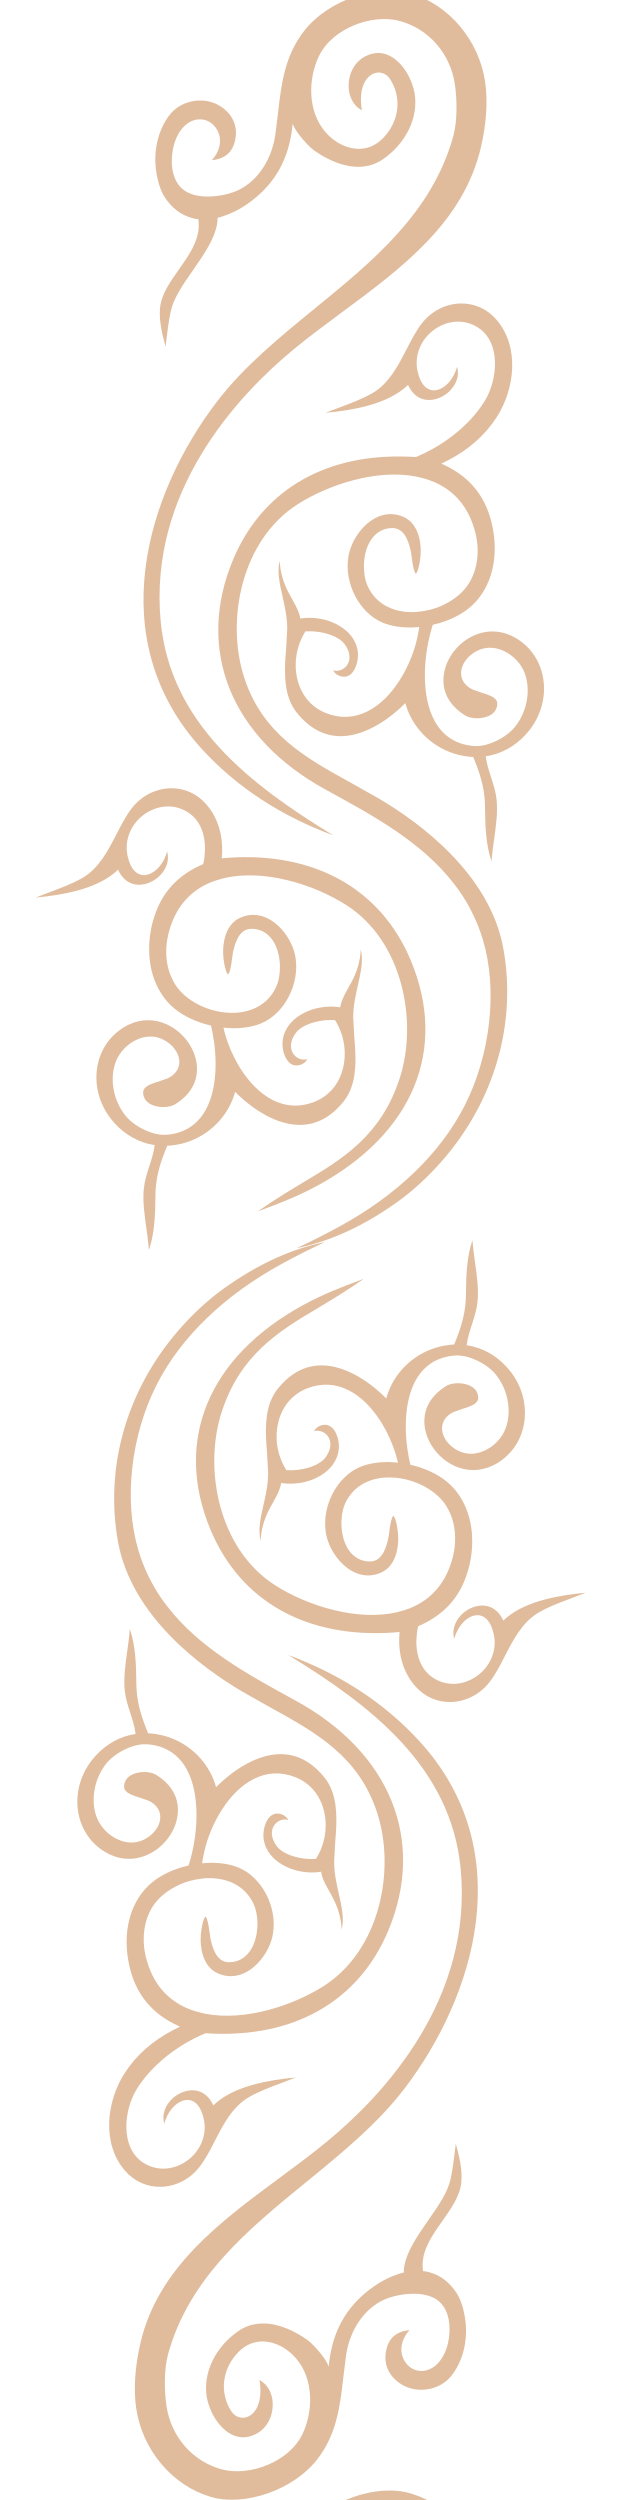
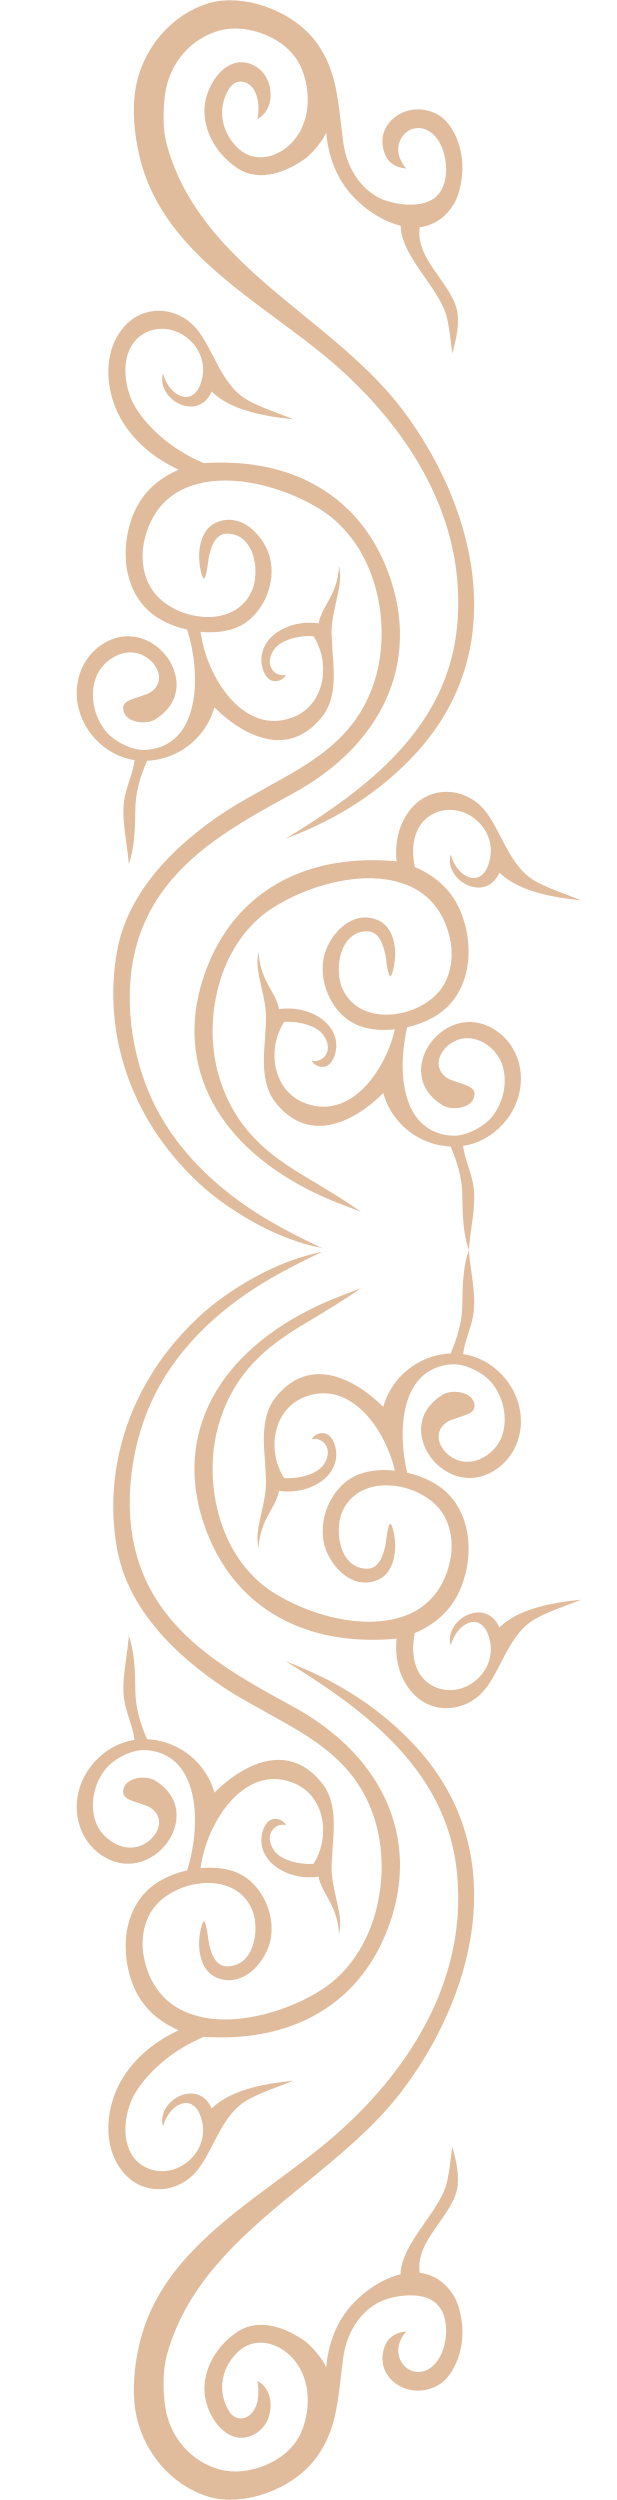
- <svg xmlns="http://www.w3.org/2000/svg" viewBox="0 0 1024 4120">
-   <g transform="translate(0,4120) rotate(-90)">
-     <g transform="translate(16,1024) scale(-1,-1)">
-       <g transform="translate(-58,0)">
-         <path d="M1972.231 752.471a391.86 391.86 0 0 1-9.965-4.04c-0.212-3.743-0.586-7.535-1.165-11.299a120.733 120.733 0 0 0-2.472-13.227c-10.099-39.173-38.305-70.183-74.66-83.947a114.278 114.278 0 0 0-10.551-3.425c2.719-2.719 5.304-5.445 7.818-8.157 30.021-32.775 47.055-68.439 46.596-99.568-0.367-27.132-13.474-51.129-38.99-71.376-25.077-19.901-59.823-20.487-90.585-18.474l-14.562 1.109-32.81 1.822c-19.004 0.085-36.497-3.919-53.432-7.761-21.723-4.908-40.826-9.145-58.876-4.604 18.1 0.614 35.748 5.565 53.714 15.085l8.573 4.739c7.797 4.414 15.431 8.658 23.46 11.497 3.136 1.109 6.448 2.027 9.732 2.606-0.523 3.22-0.946 6.504-1.059 9.852-1.031 19.216 3.701 39.752 13.722 55.868 7.387 11.794 20.699 26.384 42.259 29.06 10.176 1.292 25.762-1.561 34.548-9.357 4.216-3.701 6.384-8.157 6.434-13.143 0-7.429-4.16-14.972-9.887-17.768-0.297-0.169-0.494-0.254-0.734-0.374 2.585 7.74-0.756 17.231-8.065 22.599-9.463 6.956-22.62 5.523-35.162-3.792-12.606-9.449-19.95-31.921-20.988-52.443a100.437 100.437 0 0 1 0.042-10.925c0.085-0.417 0.085-0.826 0.085-1.201 3.552-2.182 7.133-4.209 10.89-5.967a109.158 109.158 0 0 1 13.439-5.318c18.644-5.734 38.884-6.363 57.591-1.109 25.226 7.048 43.99 23.827 52.98 47.203 8.905 23.206 7.754 46.094-3.34 67.987-20.953 41.193-71.2 67.824-108.798 78.495-0.784 0.254-1.476 0.494-2.225 0.671-2.768 0.777-5.523 1.321-8.248 1.977 0.41-3.51 0.664-6.963 0.826-10.445 0.784-18.623-1.61-36.645-7.797-51.617-16.003-38.502-64.816-63.905-108.883-56.652-25.685 4.251-51.701 22.351-63.29 44.004-8.256 15.409-8.948 31.695-1.977 47.118 12.041 26.716 46.716 28.291 57.062 28.107 14.35-0.233 34.682-4.28 36.2-8.15-1.645-2.479-10.974-4.788-27.867-6.857l-7.38-1.066c-12.86-2.797-39.745-8.736-39.781-30.543 0-14.717 6.751-26.97 19.534-35.423 21.518-14.188 55.374-14.188 74.462-6.109 25.854 11.024 41.61 34.103 44.244 64.95 0.452 5.699 0.332 11.455-0.085 17.224-0.205 3.418-0.664 6.843-1.201 10.233a123.162 123.162 0 0 1-6.674 24.477 112.061 112.061 0 0 1-5.982 13.206c-7.952 15.205-18.877 28.319-31.949 36.73-17.316 11.13-38.884 16.236-61.391 14.922-4.167-0.254-8.361-0.706-12.57-1.363a144.659 144.659 0 0 1-10.678-2.182c-41.723-10.551-70.296-34.555-84.978-71.334-1.144-2.881-2.062-5.897-3.001-8.821a150.888 150.888 0 0 1-3.185-11.377c-15.529-65.769 10.275-147.929 44.039-201.029 59.357-93.389 191.262-118.537 284.524-88.855 96.178 30.642 134.935 95.726 172.427 158.741l19.781 32.57a1146.315 1146.315 0 0 0 28.538 43.298c-0.664-1.737-1.328-3.475-1.935-5.198-11.095-29.647-22.521-60.324-41.398-94.829-85.719-156.792-224.334-213.734-370.695-152.343-118.05 49.526-178.684 158.614-168.875 301.353 0.254 3.291 0.621 6.624 0.911 9.972-3.383-0.282-6.716-0.537-10.063-0.621-28.404-0.819-56.645 6.765-78.919 26.144-17.726 15.424-27.118 36.525-26.462 59.498 0.742 24.654 12.818 47.817 33.107 63.481 11.984 9.272 26.631 16.779 42.055 24.738 28.156 14.52 57.231 29.477 72.852 56.899 9.562 16.787 16.356 35.254 23.036 53.114 2.853 7.797 5.946 15.664 9.075 23.496-4.209-45.268-13.764-96.058-39.166-127.972a77.33 77.33 0 0 0-6.808-7.797 50.374 50.374 0 0 0 8.99-5.078c9.852-7.048 15.296-16.497 15.826-27.909 0.862-19.83-13.609-40.656-32.853-47.252a36.574 36.574 0 0 0-22.062-0.657c5.198 1.363 10.099 3.312 14.47 5.657 16.412 8.729 26.186 23.008 24.371 35.452-0.911 6.278-4.993 14.145-17.69 19.795-3.538 1.532-7.952 2.924-13.079 4.082-0.523 0.127-0.989 0.282-1.61 0.417-26.13 5.268-53.177-6.342-68.813-29.64-15.085-22.479-15.741-49.604-1.638-70.748 15.791-23.834 45.346-29.936 73.347-26.518 3.842 0.487 7.719 1.151 11.511 2.02 1.723 3.997 3.496 7.917 5.473 11.659 18.637 36.214 47.083 59.413 86.171 70.423 2.677 0.784 5.191 1.695 7.994 2.302 2.217 0.537 4.456 0.953 6.638 1.412 11.716 2.267 23.171 3.383 34.35 3.34a218.204 218.204 0 0 0 10.621-0.367c33.079-2.316 62.302-14.894 82.803-36.702 13.107-13.976 23.001-33.227 29.272-54.088 0.989-3.552 1.97-7.175 2.797-10.805a233.903 233.903 0 0 1 10.883-2.345c43.057-8.376 93.558-7.874 128.064 11.038 18.46 10.148 30.932 24.993 36.906 43.418 1.243 3.715 2.196 7.535 2.924 11.539 0.664 4.011 1.158 8.121 1.271 12.415 0.177 5.402-0.607 11.13-1.999 16.829a87.711 87.711 0 0 1-1.907 6.095c-5.445 16.412-15.904 32.125-26.186 40.734-24.569 20.706-60.282 27.832-88.89 17.733-16.829-5.89-31.666-20.12-38.707-37.097-5.77-14.018-5.692-28.164 0.417-40.868 7.747-16.25 22.683-27.238 37.062-27.288 11.335-0.085 20.946 6.596 26.928 18.707l5.176 14.527c3.093 10.176 6.645 21.815 13.616 25.31 3.093 1.617 7.055 1.518 11.991-0.162 8.086-2.804 12.168-10.261 14.195-15.953 4.16-11.843 3.206-27.302-2.217-35.953-27.916-44.696-69.971-40.734-97.598-23.834-33.474 20.452-55.162 65.395-29.392 108.233 14.054 23.368 36.822 39.032 64.032 44.067 30.289 5.565 62.167-2.507 87.4-22.351 21.229-16.652 35.247-38.298 41.101-62.132 0.791-3.256 1.398-6.554 1.907-9.816 3.333 0.417 6.631 0.96 9.845 1.645 8.7 1.893 16.942 4.583 25.07 7.217 11.504 3.701 23.383 7.549 36.08 8.948 20.777 2.26 43.333-0.953 65.176-3.997 12.21-1.688 24.569-3.418 36.857-4.28-25.36-8.983-56.355-10.558-89.907-10.805-25.953-0.085-48.636-6.236-71.977-15.353z" fill="#e0bc9c" />
-         <path d="M607.303 329.092c11.998 9.272 26.596 16.815 42.012 24.731 28.156 14.513 57.266 29.527 72.845 56.899 9.569 16.822 16.412 35.254 23.065 53.114a1099.705 1099.705 0 0 0 9.103 23.496c-4.195-45.275-13.771-96.023-39.166-127.979a96.835 96.835 0 0 0-6.843-7.797 57.175 57.175 0 0 0 9.018-5.064c9.823-6.97 15.304-16.532 15.805-27.874 0.855-19.873-13.573-40.649-32.824-47.245a35.734 35.734 0 0 0-22.062-0.657c5.148 1.314 10.099 3.291 14.435 5.6 16.405 8.785 26.214 23.051 24.399 35.416-0.946 6.349-5.028 14.272-17.683 19.795-3.538 1.603-7.959 2.966-13.037 4.124-0.586 0.127-1.066 0.325-1.645 0.452-26.137 5.24-53.184-6.384-68.848-29.689-15.092-22.464-15.755-49.555-1.695-70.79 25.6-38.425 87.111-30.875 119.85-10.932 33.863 20.572 64.406 55.543 84.815 95.783a274.714 274.714 0 0 1 8.333 18.1 428.696 428.696 0 0 0-0.876 24.032c-1.688 130.818 58.502 230.478 169.786 277.186 148.424 62.252 293.662 3.884 379.141-152.336l1.9-3.46c42.217-77.231 85.628-156.269 154.024-208.67 3.467-2.634 6.942-5.318 10.565-7.874a283.556 283.556 0 0 1 81.433-39.42c81.878-24.442 189.158-12.535 273.337 30.43 78.551 40.12 147.407 111.68 199.27 207.017a1177 1177 0 0 1 35.197 69.71c-10.876-54.675-36.278-110.281-76.313-166.241-18.46-25.812-42.337-51.659-69.053-74.787-98.671-85.592-225.739-121.877-348.527-99.653-122.689 22.14-207.406 137.915-246.953 204.955l-25.607 45.43c-41.723 75.656-81.058 147.11-175.182 177.081-93.177 29.738-225.146 4.583-284.531-88.848-32.606-51.369-57.923-129.992-45.515-194.595 0.579-3.016 1.363-5.946 2.147-8.905 1.476-6.024 3.256-11.963 5.523-17.698 14.682-36.808 43.255-60.762 84.978-71.327 30.635-7.662 61.475-3.538 84.639 11.384 13.446 8.651 24.498 22.14 32.577 37.803 1.349 2.691 2.669 5.282 3.87 7.994a122.244 122.244 0 0 1 8.573 31.843c0.459 3.369 0.904 6.758 1.109 10.148 0.169 4.689 0.127 9.428-0.24 14.096-2.599 30.875-18.354 53.877-44.244 64.929-19.039 8.079-52.93 8.079-74.385-6.102-12.811-8.453-19.576-20.699-19.576-35.416 0.042-21.808 26.878-27.782 39.781-30.6l7.422-1.031c16.864-2.104 26.158-4.414 27.832-6.843-1.568-3.87-21.885-7.917-36.193-8.171-10.36-0.155-45.077 1.412-57.111 28.128-6.921 15.416-6.257 31.702 1.984 47.083 11.624 21.681 37.641 39.788 63.326 43.99 44.039 7.302 92.902-18.1 108.89-56.652 6.024-14.513 8.404-31.913 7.832-49.964a175.634 175.634 0 0 0-0.671-10.233c3.475 0.544 6.893 1.165 10.318 1.822 5.812 1.151 11.624 2.387 17.436 3.997 37.888 10.268 89.724 37.182 111.037 79.152 11.13 21.892 12.246 44.774 3.34 68.036-8.905 23.333-27.704 40.07-52.937 47.16-18.757 5.24-39.004 4.576-57.598-1.193a103.883 103.883 0 0 1-13.439-5.24 110.084 110.084 0 0 1-10.89-5.982c0-0.41-0.028-0.777-0.028-1.193a85.013 85.013 0 0 1-0.127-10.925c1.066-20.536 8.361-43.05 20.981-52.45 12.535-9.35 25.734-10.756 35.211-3.792 7.253 5.367 10.635 14.795 8.001 22.556 0.282-0.092 0.537-0.169 0.734-0.332 5.777-2.839 9.936-10.353 9.887-17.811 0-4.951-2.14-9.4-6.391-13.143-8.813-7.712-24.35-10.6-34.541-9.322-21.617 2.634-34.88 17.224-42.224 29.067-10.085 16.116-14.88 36.638-13.813 55.854 0.219 3.298 0.537 6.596 1.08 9.852a60.833 60.833 0 0 0-9.689 2.564c-8.093 2.846-15.664 7.126-23.46 11.539l-8.623 4.696c-17.931 9.562-35.614 14.484-53.714 15.092 18.065 4.576 37.146 0.332 58.862-4.576 16.984-3.821 34.477-7.789 53.481-7.74l32.86 1.808 14.47 1.102c30.755 2.02 65.515 1.448 90.585-18.46 25.522-20.289 38.63-44.286 39.039-71.412 0.452-31.08-16.61-66.751-46.631-99.526a299.658 299.658 0 0 0-7.797-8.171 121.75 121.75 0 0 0 10.558-3.376c36.32-13.813 64.561-44.851 74.618-84.024 1.116-4.414 1.928-8.828 2.556-13.241a102.471 102.471 0 0 0 1.059-11.257 375.914 375.914 0 0 1 10.021-4.032c23.383-9.11 46.016-15.254 71.948-15.381 33.531-0.24 64.54-1.808 89.921-10.798-12.323-0.826-24.654-2.556-36.942-4.28-21.765-3.065-44.314-6.236-65.141-3.969-12.698 1.363-24.576 5.24-36.031 8.955-8.121 2.641-16.419 5.318-25.07 7.182-3.263 0.699-6.518 1.271-9.859 1.681a100.387 100.387 0 0 0-1.9-9.802c-5.904-23.834-19.915-45.48-41.108-62.139-25.268-19.83-57.097-27.945-87.4-22.38-27.253 5.064-50.021 20.699-64.074 44.117-25.727 42.796-4.04 87.732 29.435 108.226 27.584 16.9 69.724 20.812 97.591-23.834 5.41-8.658 6.349-24.124 2.196-35.946-2.027-5.734-6.109-13.114-14.188-15.918-4.951-1.766-8.877-1.808-12.006-0.24-6.914 3.538-10.466 15.127-13.602 25.353l-5.155 14.513c-5.975 12.126-15.544 18.806-26.949 18.722-14.4-0.035-29.279-11.052-37.118-27.295-6.059-12.74-6.179-26.836-0.332-40.861 7.062-17.027 21.857-31.2 38.679-37.146 28.665-10.063 64.399-2.924 88.933 17.719 10.226 8.665 20.699 24.329 26.186 40.748 0.664 2.062 1.314 4.11 1.85 6.13 1.448 5.699 2.232 11.384 2.069 16.794-0.134 4.322-0.621 8.404-1.328 12.443-0.699 3.997-1.695 7.839-2.846 11.546-6.102 18.425-18.46 33.269-36.928 43.368-39.915 21.935-101.136 19.096-147.569 6.476a194.136 194.136 0 0 1-11.13-3.256 180.012 180.012 0 0 0-2.966-11.412c-6.229-20.614-16.123-39.745-29.195-53.643-30.543-32.613-80.804-44.696-134.328-32.33-42.987 9.95-73.672 33.651-93.629 71.751-1.935 3.672-3.785 7.458-5.473 11.412-1.864-3.955-3.799-7.662-5.734-11.412-17.811-34.018-41.532-60.91-71.122-79.914-45.649-29.301-115.486-38.46-160.669 0.826-17.74 15.381-27.09 36.532-26.433 59.54 0.734 24.661 12.811 47.789 33.142 63.46z" fill="#e0bc9c" />
-         <path d="M1099.253 759.066c-215.958 21.109-374.035-127.732-448.999-218.352-21.109-25.48-41.716-53.396-61.715-80.395-72.683-98.262-147.851-199.835-271.325-228.747-39.576-9.272-77.181-11.709-108.593-7.048-68.283 10.219-126.743 59.413-145.429 122.534-16.652 56.158 11.511 136.517 61.433 175.471 41.68 32.528 87.993 37.853 136.997 43.453l35.098 4.414c44.971 6.561 81.991 33.976 94.293 69.886 7.083 20.812 11.292 53.064-0.332 75.359-13.905 26.56-51.461 29.527-80.395 20.988-20.748-6.059-40.988-22.097-39.541-44.194 0.523-8.538 4.654-16.49 11.582-22.302a36.892 36.892 0 0 1 27.535-8.538c10.395 1.073 20.254 6.017 28.051 13.319-1.208-15.007-7.507-30.134-26.229-36.525-25.113-8.531-48.601 0-62.916 22.916-16.292 26.052-10.261 62.909 13.446 82.21 22.387 18.227 56.327 27.394 88.643 23.757 18.799-2.062 36.32-7.302 46.843-13.941 18.792-11.914 30.671-27.238 35.529-45.6 0.41-1.483 0.876-2.931 1.158-4.414 0.417-1.97 0.572-4.04 0.784-6.137a64.689 64.689 0 0 1 10.141-0.742c26.631 0.127 50.014 16.624 72.69 32.697 20.409 14.421 41.476 29.315 64.109 31.165 21.349 1.78 42.591-3.623 63.163-9.145-2.677-0.304-5.402-0.664-8.121-0.996-16.32-1.942-33.234-3.919-49.816-7.472-22.083-4.696-44.569-20.318-68.311-36.892-25.021-17.401-50.635-35.169-75.614-39.498a70.444 70.444 0 0 0-10.515-0.918 98.629 98.629 0 0 0-2.924-10.014c-4.294-13.037-10.89-26.236-19.83-39.046-28.446-40.649-65.684-64.194-115.027-72.4a223.585 223.585 0 0 0-17.288-2.217c4.499-1.568 9.732-4.541 15.014-8.298 12.57-8.863 25.395-21.596 29.067-26.914 17.479-25.028 42.549-73.099 14.4-113.798-26.349-38.05-68.947-58.467-108.48-51.991-22.394 3.672-50.833 19.004-61.892 41.144-6.511 12.987-6.137 26.61 0.996 40.374 12.578 23.983 41.603 31.002 62.584 25.438 12.076-3.291 21.031-10.304 26.186-19.993-35.219 5.734-54.3-5.65-60.19-18.686-4.626-10.254-1.003-21.511 9.032-27.987 30.918-19.795 70.211-14.894 97.668 12.281 11.709 11.504 17.556 25.847 17.076 41.391-0.664 18.757-10.854 38.474-27.302 52.732-36.193 31.384-90.133 27.825-124.928 11.299-47.323-22.599-70.077-88.311-58.869-131.976 12.578-48.855 53.961-85.133 105.465-92.435 23.962-3.432 58.954-4.414 85.26 2.839 125.797 34.922 205.852 132.929 283.245 227.794 47.005 57.591 95.606 117.174 153.868 161.665 150.782 115.161 391.147 190.591 572.677 24.484 62.464-57.231 109.843-129.617 141.962-216.29-83.135 136.121-183.812 267.843-351.416 284.291z" fill="#e0bc9c" />
-       </g>
-     </g>
+ <svg xmlns="http://www.w3.org/2000/svg" viewBox="0 0 1024 4152">
+   <g transform="translate(0,4152) rotate(-90)">
    <g>
      <g transform="translate(-58,0)">
        <path d="M1972.231 752.471a391.86 391.86 0 0 1-9.965-4.04c-0.212-3.743-0.586-7.535-1.165-11.299a120.733 120.733 0 0 0-2.472-13.227c-10.099-39.173-38.305-70.183-74.66-83.947a114.278 114.278 0 0 0-10.551-3.425c2.719-2.719 5.304-5.445 7.818-8.157 30.021-32.775 47.055-68.439 46.596-99.568-0.367-27.132-13.474-51.129-38.99-71.376-25.077-19.901-59.823-20.487-90.585-18.474l-14.562 1.109-32.81 1.822c-19.004 0.085-36.497-3.919-53.432-7.761-21.723-4.908-40.826-9.145-58.876-4.604 18.1 0.614 35.748 5.565 53.714 15.085l8.573 4.739c7.797 4.414 15.431 8.658 23.46 11.497 3.136 1.109 6.448 2.027 9.732 2.606-0.523 3.22-0.946 6.504-1.059 9.852-1.031 19.216 3.701 39.752 13.722 55.868 7.387 11.794 20.699 26.384 42.259 29.06 10.176 1.292 25.762-1.561 34.548-9.357 4.216-3.701 6.384-8.157 6.434-13.143 0-7.429-4.16-14.972-9.887-17.768-0.297-0.169-0.494-0.254-0.734-0.374 2.585 7.74-0.756 17.231-8.065 22.599-9.463 6.956-22.62 5.523-35.162-3.792-12.606-9.449-19.95-31.921-20.988-52.443a100.437 100.437 0 0 1 0.042-10.925c0.085-0.417 0.085-0.826 0.085-1.201 3.552-2.182 7.133-4.209 10.89-5.967a109.158 109.158 0 0 1 13.439-5.318c18.644-5.734 38.884-6.363 57.591-1.109 25.226 7.048 43.99 23.827 52.98 47.203 8.905 23.206 7.754 46.094-3.34 67.987-20.953 41.193-71.2 67.824-108.798 78.495-0.784 0.254-1.476 0.494-2.225 0.671-2.768 0.777-5.523 1.321-8.248 1.977 0.41-3.51 0.664-6.963 0.826-10.445 0.784-18.623-1.61-36.645-7.797-51.617-16.003-38.502-64.816-63.905-108.883-56.652-25.685 4.251-51.701 22.351-63.29 44.004-8.256 15.409-8.948 31.695-1.977 47.118 12.041 26.716 46.716 28.291 57.062 28.107 14.35-0.233 34.682-4.28 36.2-8.15-1.645-2.479-10.974-4.788-27.867-6.857l-7.38-1.066c-12.86-2.797-39.745-8.736-39.781-30.543 0-14.717 6.751-26.97 19.534-35.423 21.518-14.188 55.374-14.188 74.462-6.109 25.854 11.024 41.61 34.103 44.244 64.95 0.452 5.699 0.332 11.455-0.085 17.224-0.205 3.418-0.664 6.843-1.201 10.233a123.162 123.162 0 0 1-6.674 24.477 112.061 112.061 0 0 1-5.982 13.206c-7.952 15.205-18.877 28.319-31.949 36.73-17.316 11.13-38.884 16.236-61.391 14.922-4.167-0.254-8.361-0.706-12.57-1.363a144.659 144.659 0 0 1-10.678-2.182c-41.723-10.551-70.296-34.555-84.978-71.334-1.144-2.881-2.062-5.897-3.001-8.821a150.888 150.888 0 0 1-3.185-11.377c-15.529-65.769 10.275-147.929 44.039-201.029 59.357-93.389 191.262-118.537 284.524-88.855 96.178 30.642 134.935 95.726 172.427 158.741l19.781 32.57a1146.315 1146.315 0 0 0 28.538 43.298c-0.664-1.737-1.328-3.475-1.935-5.198-11.095-29.647-22.521-60.324-41.398-94.829-85.719-156.792-224.334-213.734-370.695-152.343-118.05 49.526-178.684 158.614-168.875 301.353 0.254 3.291 0.621 6.624 0.911 9.972-3.383-0.282-6.716-0.537-10.063-0.621-28.404-0.819-56.645 6.765-78.919 26.144-17.726 15.424-27.118 36.525-26.462 59.498 0.742 24.654 12.818 47.817 33.107 63.481 11.984 9.272 26.631 16.779 42.055 24.738 28.156 14.52 57.231 29.477 72.852 56.899 9.562 16.787 16.356 35.254 23.036 53.114 2.853 7.797 5.946 15.664 9.075 23.496-4.209-45.268-13.764-96.058-39.166-127.972a77.33 77.33 0 0 0-6.808-7.797 50.374 50.374 0 0 0 8.99-5.078c9.852-7.048 15.296-16.497 15.826-27.909 0.862-19.83-13.609-40.656-32.853-47.252a36.574 36.574 0 0 0-22.062-0.657c5.198 1.363 10.099 3.312 14.47 5.657 16.412 8.729 26.186 23.008 24.371 35.452-0.911 6.278-4.993 14.145-17.69 19.795-3.538 1.532-7.952 2.924-13.079 4.082-0.523 0.127-0.989 0.282-1.61 0.417-26.13 5.268-53.177-6.342-68.813-29.64-15.085-22.479-15.741-49.604-1.638-70.748 15.791-23.834 45.346-29.936 73.347-26.518 3.842 0.487 7.719 1.151 11.511 2.02 1.723 3.997 3.496 7.917 5.473 11.659 18.637 36.214 47.083 59.413 86.171 70.423 2.677 0.784 5.191 1.695 7.994 2.302 2.217 0.537 4.456 0.953 6.638 1.412 11.716 2.267 23.171 3.383 34.35 3.34a218.204 218.204 0 0 0 10.621-0.367c33.079-2.316 62.302-14.894 82.803-36.702 13.107-13.976 23.001-33.227 29.272-54.088 0.989-3.552 1.97-7.175 2.797-10.805a233.903 233.903 0 0 1 10.883-2.345c43.057-8.376 93.558-7.874 128.064 11.038 18.46 10.148 30.932 24.993 36.906 43.418 1.243 3.715 2.196 7.535 2.924 11.539 0.664 4.011 1.158 8.121 1.271 12.415 0.177 5.402-0.607 11.13-1.999 16.829a87.711 87.711 0 0 1-1.907 6.095c-5.445 16.412-15.904 32.125-26.186 40.734-24.569 20.706-60.282 27.832-88.89 17.733-16.829-5.89-31.666-20.12-38.707-37.097-5.77-14.018-5.692-28.164 0.417-40.868 7.747-16.25 22.683-27.238 37.062-27.288 11.335-0.085 20.946 6.596 26.928 18.707l5.176 14.527c3.093 10.176 6.645 21.815 13.616 25.31 3.093 1.617 7.055 1.518 11.991-0.162 8.086-2.804 12.168-10.261 14.195-15.953 4.16-11.843 3.206-27.302-2.217-35.953-27.916-44.696-69.971-40.734-97.598-23.834-33.474 20.452-55.162 65.395-29.392 108.233 14.054 23.368 36.822 39.032 64.032 44.067 30.289 5.565 62.167-2.507 87.4-22.351 21.229-16.652 35.247-38.298 41.101-62.132 0.791-3.256 1.398-6.554 1.907-9.816 3.333 0.417 6.631 0.96 9.845 1.645 8.7 1.893 16.942 4.583 25.07 7.217 11.504 3.701 23.383 7.549 36.08 8.948 20.777 2.26 43.333-0.953 65.176-3.997 12.21-1.688 24.569-3.418 36.857-4.28-25.36-8.983-56.355-10.558-89.907-10.805-25.953-0.085-48.636-6.236-71.977-15.353z" fill="#e0bc9c" />
        <path d="M607.303 329.092c11.998 9.272 26.596 16.815 42.012 24.731 28.156 14.513 57.266 29.527 72.845 56.899 9.569 16.822 16.412 35.254 23.065 53.114a1099.705 1099.705 0 0 0 9.103 23.496c-4.195-45.275-13.771-96.023-39.166-127.979a96.835 96.835 0 0 0-6.843-7.797 57.175 57.175 0 0 0 9.018-5.064c9.823-6.97 15.304-16.532 15.805-27.874 0.855-19.873-13.573-40.649-32.824-47.245a35.734 35.734 0 0 0-22.062-0.657c5.148 1.314 10.099 3.291 14.435 5.6 16.405 8.785 26.214 23.051 24.399 35.416-0.946 6.349-5.028 14.272-17.683 19.795-3.538 1.603-7.959 2.966-13.037 4.124-0.586 0.127-1.066 0.325-1.645 0.452-26.137 5.24-53.184-6.384-68.848-29.689-15.092-22.464-15.755-49.555-1.695-70.79 25.6-38.425 87.111-30.875 119.85-10.932 33.863 20.572 64.406 55.543 84.815 95.783a274.714 274.714 0 0 1 8.333 18.1 428.696 428.696 0 0 0-0.876 24.032c-1.688 130.818 58.502 230.478 169.786 277.186 148.424 62.252 293.662 3.884 379.141-152.336l1.9-3.46c42.217-77.231 85.628-156.269 154.024-208.67 3.467-2.634 6.942-5.318 10.565-7.874a283.556 283.556 0 0 1 81.433-39.42c81.878-24.442 189.158-12.535 273.337 30.43 78.551 40.12 147.407 111.68 199.27 207.017a1177 1177 0 0 1 35.197 69.71c-10.876-54.675-36.278-110.281-76.313-166.241-18.46-25.812-42.337-51.659-69.053-74.787-98.671-85.592-225.739-121.877-348.527-99.653-122.689 22.14-207.406 137.915-246.953 204.955l-25.607 45.43c-41.723 75.656-81.058 147.11-175.182 177.081-93.177 29.738-225.146 4.583-284.531-88.848-32.606-51.369-57.923-129.992-45.515-194.595 0.579-3.016 1.363-5.946 2.147-8.905 1.476-6.024 3.256-11.963 5.523-17.698 14.682-36.808 43.255-60.762 84.978-71.327 30.635-7.662 61.475-3.538 84.639 11.384 13.446 8.651 24.498 22.14 32.577 37.803 1.349 2.691 2.669 5.282 3.87 7.994a122.244 122.244 0 0 1 8.573 31.843c0.459 3.369 0.904 6.758 1.109 10.148 0.169 4.689 0.127 9.428-0.24 14.096-2.599 30.875-18.354 53.877-44.244 64.929-19.039 8.079-52.93 8.079-74.385-6.102-12.811-8.453-19.576-20.699-19.576-35.416 0.042-21.808 26.878-27.782 39.781-30.6l7.422-1.031c16.864-2.104 26.158-4.414 27.832-6.843-1.568-3.87-21.885-7.917-36.193-8.171-10.36-0.155-45.077 1.412-57.111 28.128-6.921 15.416-6.257 31.702 1.984 47.083 11.624 21.681 37.641 39.788 63.326 43.99 44.039 7.302 92.902-18.1 108.89-56.652 6.024-14.513 8.404-31.913 7.832-49.964a175.634 175.634 0 0 0-0.671-10.233c3.475 0.544 6.893 1.165 10.318 1.822 5.812 1.151 11.624 2.387 17.436 3.997 37.888 10.268 89.724 37.182 111.037 79.152 11.13 21.892 12.246 44.774 3.34 68.036-8.905 23.333-27.704 40.07-52.937 47.16-18.757 5.24-39.004 4.576-57.598-1.193a103.883 103.883 0 0 1-13.439-5.24 110.084 110.084 0 0 1-10.89-5.982c0-0.41-0.028-0.777-0.028-1.193a85.013 85.013 0 0 1-0.127-10.925c1.066-20.536 8.361-43.05 20.981-52.45 12.535-9.35 25.734-10.756 35.211-3.792 7.253 5.367 10.635 14.795 8.001 22.556 0.282-0.092 0.537-0.169 0.734-0.332 5.777-2.839 9.936-10.353 9.887-17.811 0-4.951-2.14-9.4-6.391-13.143-8.813-7.712-24.35-10.6-34.541-9.322-21.617 2.634-34.88 17.224-42.224 29.067-10.085 16.116-14.88 36.638-13.813 55.854 0.219 3.298 0.537 6.596 1.08 9.852a60.833 60.833 0 0 0-9.689 2.564c-8.093 2.846-15.664 7.126-23.46 11.539l-8.623 4.696c-17.931 9.562-35.614 14.484-53.714 15.092 18.065 4.576 37.146 0.332 58.862-4.576 16.984-3.821 34.477-7.789 53.481-7.74l32.86 1.808 14.47 1.102c30.755 2.02 65.515 1.448 90.585-18.46 25.522-20.289 38.63-44.286 39.039-71.412 0.452-31.08-16.61-66.751-46.631-99.526a299.658 299.658 0 0 0-7.797-8.171 121.75 121.75 0 0 0 10.558-3.376c36.32-13.813 64.561-44.851 74.618-84.024 1.116-4.414 1.928-8.828 2.556-13.241a102.471 102.471 0 0 0 1.059-11.257 375.914 375.914 0 0 1 10.021-4.032c23.383-9.11 46.016-15.254 71.948-15.381 33.531-0.24 64.54-1.808 89.921-10.798-12.323-0.826-24.654-2.556-36.942-4.28-21.765-3.065-44.314-6.236-65.141-3.969-12.698 1.363-24.576 5.24-36.031 8.955-8.121 2.641-16.419 5.318-25.07 7.182-3.263 0.699-6.518 1.271-9.859 1.681a100.387 100.387 0 0 0-1.9-9.802c-5.904-23.834-19.915-45.48-41.108-62.139-25.268-19.83-57.097-27.945-87.4-22.38-27.253 5.064-50.021 20.699-64.074 44.117-25.727 42.796-4.04 87.732 29.435 108.226 27.584 16.9 69.724 20.812 97.591-23.834 5.41-8.658 6.349-24.124 2.196-35.946-2.027-5.734-6.109-13.114-14.188-15.918-4.951-1.766-8.877-1.808-12.006-0.24-6.914 3.538-10.466 15.127-13.602 25.353l-5.155 14.513c-5.975 12.126-15.544 18.806-26.949 18.722-14.4-0.035-29.279-11.052-37.118-27.295-6.059-12.74-6.179-26.836-0.332-40.861 7.062-17.027 21.857-31.2 38.679-37.146 28.665-10.063 64.399-2.924 88.933 17.719 10.226 8.665 20.699 24.329 26.186 40.748 0.664 2.062 1.314 4.11 1.85 6.13 1.448 5.699 2.232 11.384 2.069 16.794-0.134 4.322-0.621 8.404-1.328 12.443-0.699 3.997-1.695 7.839-2.846 11.546-6.102 18.425-18.46 33.269-36.928 43.368-39.915 21.935-101.136 19.096-147.569 6.476a194.136 194.136 0 0 1-11.13-3.256 180.012 180.012 0 0 0-2.966-11.412c-6.229-20.614-16.123-39.745-29.195-53.643-30.543-32.613-80.804-44.696-134.328-32.33-42.987 9.95-73.672 33.651-93.629 71.751-1.935 3.672-3.785 7.458-5.473 11.412-1.864-3.955-3.799-7.662-5.734-11.412-17.811-34.018-41.532-60.91-71.122-79.914-45.649-29.301-115.486-38.46-160.669 0.826-17.74 15.381-27.09 36.532-26.433 59.54 0.734 24.661 12.811 47.789 33.142 63.46z" fill="#e0bc9c" />
        <path d="M1099.253 759.066c-215.958 21.109-374.035-127.732-448.999-218.352-21.109-25.48-41.716-53.396-61.715-80.395-72.683-98.262-147.851-199.835-271.325-228.747-39.576-9.272-77.181-11.709-108.593-7.048-68.283 10.219-126.743 59.413-145.429 122.534-16.652 56.158 11.511 136.517 61.433 175.471 41.68 32.528 87.993 37.853 136.997 43.453l35.098 4.414c44.971 6.561 81.991 33.976 94.293 69.886 7.083 20.812 11.292 53.064-0.332 75.359-13.905 26.56-51.461 29.527-80.395 20.988-20.748-6.059-40.988-22.097-39.541-44.194 0.523-8.538 4.654-16.49 11.582-22.302a36.892 36.892 0 0 1 27.535-8.538c10.395 1.073 20.254 6.017 28.051 13.319-1.208-15.007-7.507-30.134-26.229-36.525-25.113-8.531-48.601 0-62.916 22.916-16.292 26.052-10.261 62.909 13.446 82.21 22.387 18.227 56.327 27.394 88.643 23.757 18.799-2.062 36.32-7.302 46.843-13.941 18.792-11.914 30.671-27.238 35.529-45.6 0.41-1.483 0.876-2.931 1.158-4.414 0.417-1.97 0.572-4.04 0.784-6.137a64.689 64.689 0 0 1 10.141-0.742c26.631 0.127 50.014 16.624 72.69 32.697 20.409 14.421 41.476 29.315 64.109 31.165 21.349 1.78 42.591-3.623 63.163-9.145-2.677-0.304-5.402-0.664-8.121-0.996-16.32-1.942-33.234-3.919-49.816-7.472-22.083-4.696-44.569-20.318-68.311-36.892-25.021-17.401-50.635-35.169-75.614-39.498a70.444 70.444 0 0 0-10.515-0.918 98.629 98.629 0 0 0-2.924-10.014c-4.294-13.037-10.89-26.236-19.83-39.046-28.446-40.649-65.684-64.194-115.027-72.4a223.585 223.585 0 0 0-17.288-2.217c4.499-1.568 9.732-4.541 15.014-8.298 12.57-8.863 25.395-21.596 29.067-26.914 17.479-25.028 42.549-73.099 14.4-113.798-26.349-38.05-68.947-58.467-108.48-51.991-22.394 3.672-50.833 19.004-61.892 41.144-6.511 12.987-6.137 26.61 0.996 40.374 12.578 23.983 41.603 31.002 62.584 25.438 12.076-3.291 21.031-10.304 26.186-19.993-35.219 5.734-54.3-5.65-60.19-18.686-4.626-10.254-1.003-21.511 9.032-27.987 30.918-19.795 70.211-14.894 97.668 12.281 11.709 11.504 17.556 25.847 17.076 41.391-0.664 18.757-10.854 38.474-27.302 52.732-36.193 31.384-90.133 27.825-124.928 11.299-47.323-22.599-70.077-88.311-58.869-131.976 12.578-48.855 53.961-85.133 105.465-92.435 23.962-3.432 58.954-4.414 85.26 2.839 125.797 34.922 205.852 132.929 283.245 227.794 47.005 57.591 95.606 117.174 153.868 161.665 150.782 115.161 391.147 190.591 572.677 24.484 62.464-57.231 109.843-129.617 141.962-216.29-83.135 136.121-183.812 267.843-351.416 284.291z" fill="#e0bc9c" />
      </g>
    </g>
-     <g transform="translate(4136,1024) scale(-1,-1)">
+     <g transform="translate(4152,0) scale(-1,1)">
      <g transform="translate(-58,0)">
        <path d="M1972.231 752.471a391.86 391.86 0 0 1-9.965-4.04c-0.212-3.743-0.586-7.535-1.165-11.299a120.733 120.733 0 0 0-2.472-13.227c-10.099-39.173-38.305-70.183-74.66-83.947a114.278 114.278 0 0 0-10.551-3.425c2.719-2.719 5.304-5.445 7.818-8.157 30.021-32.775 47.055-68.439 46.596-99.568-0.367-27.132-13.474-51.129-38.99-71.376-25.077-19.901-59.823-20.487-90.585-18.474l-14.562 1.109-32.81 1.822c-19.004 0.085-36.497-3.919-53.432-7.761-21.723-4.908-40.826-9.145-58.876-4.604 18.1 0.614 35.748 5.565 53.714 15.085l8.573 4.739c7.797 4.414 15.431 8.658 23.46 11.497 3.136 1.109 6.448 2.027 9.732 2.606-0.523 3.22-0.946 6.504-1.059 9.852-1.031 19.216 3.701 39.752 13.722 55.868 7.387 11.794 20.699 26.384 42.259 29.06 10.176 1.292 25.762-1.561 34.548-9.357 4.216-3.701 6.384-8.157 6.434-13.143 0-7.429-4.16-14.972-9.887-17.768-0.297-0.169-0.494-0.254-0.734-0.374 2.585 7.74-0.756 17.231-8.065 22.599-9.463 6.956-22.62 5.523-35.162-3.792-12.606-9.449-19.95-31.921-20.988-52.443a100.437 100.437 0 0 1 0.042-10.925c0.085-0.417 0.085-0.826 0.085-1.201 3.552-2.182 7.133-4.209 10.89-5.967a109.158 109.158 0 0 1 13.439-5.318c18.644-5.734 38.884-6.363 57.591-1.109 25.226 7.048 43.99 23.827 52.98 47.203 8.905 23.206 7.754 46.094-3.34 67.987-20.953 41.193-71.2 67.824-108.798 78.495-0.784 0.254-1.476 0.494-2.225 0.671-2.768 0.777-5.523 1.321-8.248 1.977 0.41-3.51 0.664-6.963 0.826-10.445 0.784-18.623-1.61-36.645-7.797-51.617-16.003-38.502-64.816-63.905-108.883-56.652-25.685 4.251-51.701 22.351-63.29 44.004-8.256 15.409-8.948 31.695-1.977 47.118 12.041 26.716 46.716 28.291 57.062 28.107 14.35-0.233 34.682-4.28 36.2-8.15-1.645-2.479-10.974-4.788-27.867-6.857l-7.38-1.066c-12.86-2.797-39.745-8.736-39.781-30.543 0-14.717 6.751-26.97 19.534-35.423 21.518-14.188 55.374-14.188 74.462-6.109 25.854 11.024 41.61 34.103 44.244 64.95 0.452 5.699 0.332 11.455-0.085 17.224-0.205 3.418-0.664 6.843-1.201 10.233a123.162 123.162 0 0 1-6.674 24.477 112.061 112.061 0 0 1-5.982 13.206c-7.952 15.205-18.877 28.319-31.949 36.73-17.316 11.13-38.884 16.236-61.391 14.922-4.167-0.254-8.361-0.706-12.57-1.363a144.659 144.659 0 0 1-10.678-2.182c-41.723-10.551-70.296-34.555-84.978-71.334-1.144-2.881-2.062-5.897-3.001-8.821a150.888 150.888 0 0 1-3.185-11.377c-15.529-65.769 10.275-147.929 44.039-201.029 59.357-93.389 191.262-118.537 284.524-88.855 96.178 30.642 134.935 95.726 172.427 158.741l19.781 32.57a1146.315 1146.315 0 0 0 28.538 43.298c-0.664-1.737-1.328-3.475-1.935-5.198-11.095-29.647-22.521-60.324-41.398-94.829-85.719-156.792-224.334-213.734-370.695-152.343-118.05 49.526-178.684 158.614-168.875 301.353 0.254 3.291 0.621 6.624 0.911 9.972-3.383-0.282-6.716-0.537-10.063-0.621-28.404-0.819-56.645 6.765-78.919 26.144-17.726 15.424-27.118 36.525-26.462 59.498 0.742 24.654 12.818 47.817 33.107 63.481 11.984 9.272 26.631 16.779 42.055 24.738 28.156 14.52 57.231 29.477 72.852 56.899 9.562 16.787 16.356 35.254 23.036 53.114 2.853 7.797 5.946 15.664 9.075 23.496-4.209-45.268-13.764-96.058-39.166-127.972a77.33 77.33 0 0 0-6.808-7.797 50.374 50.374 0 0 0 8.99-5.078c9.852-7.048 15.296-16.497 15.826-27.909 0.862-19.83-13.609-40.656-32.853-47.252a36.574 36.574 0 0 0-22.062-0.657c5.198 1.363 10.099 3.312 14.47 5.657 16.412 8.729 26.186 23.008 24.371 35.452-0.911 6.278-4.993 14.145-17.69 19.795-3.538 1.532-7.952 2.924-13.079 4.082-0.523 0.127-0.989 0.282-1.61 0.417-26.13 5.268-53.177-6.342-68.813-29.64-15.085-22.479-15.741-49.604-1.638-70.748 15.791-23.834 45.346-29.936 73.347-26.518 3.842 0.487 7.719 1.151 11.511 2.02 1.723 3.997 3.496 7.917 5.473 11.659 18.637 36.214 47.083 59.413 86.171 70.423 2.677 0.784 5.191 1.695 7.994 2.302 2.217 0.537 4.456 0.953 6.638 1.412 11.716 2.267 23.171 3.383 34.35 3.34a218.204 218.204 0 0 0 10.621-0.367c33.079-2.316 62.302-14.894 82.803-36.702 13.107-13.976 23.001-33.227 29.272-54.088 0.989-3.552 1.97-7.175 2.797-10.805a233.903 233.903 0 0 1 10.883-2.345c43.057-8.376 93.558-7.874 128.064 11.038 18.46 10.148 30.932 24.993 36.906 43.418 1.243 3.715 2.196 7.535 2.924 11.539 0.664 4.011 1.158 8.121 1.271 12.415 0.177 5.402-0.607 11.13-1.999 16.829a87.711 87.711 0 0 1-1.907 6.095c-5.445 16.412-15.904 32.125-26.186 40.734-24.569 20.706-60.282 27.832-88.89 17.733-16.829-5.89-31.666-20.12-38.707-37.097-5.77-14.018-5.692-28.164 0.417-40.868 7.747-16.25 22.683-27.238 37.062-27.288 11.335-0.085 20.946 6.596 26.928 18.707l5.176 14.527c3.093 10.176 6.645 21.815 13.616 25.31 3.093 1.617 7.055 1.518 11.991-0.162 8.086-2.804 12.168-10.261 14.195-15.953 4.16-11.843 3.206-27.302-2.217-35.953-27.916-44.696-69.971-40.734-97.598-23.834-33.474 20.452-55.162 65.395-29.392 108.233 14.054 23.368 36.822 39.032 64.032 44.067 30.289 5.565 62.167-2.507 87.4-22.351 21.229-16.652 35.247-38.298 41.101-62.132 0.791-3.256 1.398-6.554 1.907-9.816 3.333 0.417 6.631 0.96 9.845 1.645 8.7 1.893 16.942 4.583 25.07 7.217 11.504 3.701 23.383 7.549 36.08 8.948 20.777 2.26 43.333-0.953 65.176-3.997 12.21-1.688 24.569-3.418 36.857-4.28-25.36-8.983-56.355-10.558-89.907-10.805-25.953-0.085-48.636-6.236-71.977-15.353z" fill="#e0bc9c" />
        <path d="M607.303 329.092c11.998 9.272 26.596 16.815 42.012 24.731 28.156 14.513 57.266 29.527 72.845 56.899 9.569 16.822 16.412 35.254 23.065 53.114a1099.705 1099.705 0 0 0 9.103 23.496c-4.195-45.275-13.771-96.023-39.166-127.979a96.835 96.835 0 0 0-6.843-7.797 57.175 57.175 0 0 0 9.018-5.064c9.823-6.97 15.304-16.532 15.805-27.874 0.855-19.873-13.573-40.649-32.824-47.245a35.734 35.734 0 0 0-22.062-0.657c5.148 1.314 10.099 3.291 14.435 5.6 16.405 8.785 26.214 23.051 24.399 35.416-0.946 6.349-5.028 14.272-17.683 19.795-3.538 1.603-7.959 2.966-13.037 4.124-0.586 0.127-1.066 0.325-1.645 0.452-26.137 5.24-53.184-6.384-68.848-29.689-15.092-22.464-15.755-49.555-1.695-70.79 25.6-38.425 87.111-30.875 119.85-10.932 33.863 20.572 64.406 55.543 84.815 95.783a274.714 274.714 0 0 1 8.333 18.1 428.696 428.696 0 0 0-0.876 24.032c-1.688 130.818 58.502 230.478 169.786 277.186 148.424 62.252 293.662 3.884 379.141-152.336l1.9-3.46c42.217-77.231 85.628-156.269 154.024-208.67 3.467-2.634 6.942-5.318 10.565-7.874a283.556 283.556 0 0 1 81.433-39.42c81.878-24.442 189.158-12.535 273.337 30.43 78.551 40.12 147.407 111.68 199.27 207.017a1177 1177 0 0 1 35.197 69.71c-10.876-54.675-36.278-110.281-76.313-166.241-18.46-25.812-42.337-51.659-69.053-74.787-98.671-85.592-225.739-121.877-348.527-99.653-122.689 22.14-207.406 137.915-246.953 204.955l-25.607 45.43c-41.723 75.656-81.058 147.11-175.182 177.081-93.177 29.738-225.146 4.583-284.531-88.848-32.606-51.369-57.923-129.992-45.515-194.595 0.579-3.016 1.363-5.946 2.147-8.905 1.476-6.024 3.256-11.963 5.523-17.698 14.682-36.808 43.255-60.762 84.978-71.327 30.635-7.662 61.475-3.538 84.639 11.384 13.446 8.651 24.498 22.14 32.577 37.803 1.349 2.691 2.669 5.282 3.87 7.994a122.244 122.244 0 0 1 8.573 31.843c0.459 3.369 0.904 6.758 1.109 10.148 0.169 4.689 0.127 9.428-0.24 14.096-2.599 30.875-18.354 53.877-44.244 64.929-19.039 8.079-52.93 8.079-74.385-6.102-12.811-8.453-19.576-20.699-19.576-35.416 0.042-21.808 26.878-27.782 39.781-30.6l7.422-1.031c16.864-2.104 26.158-4.414 27.832-6.843-1.568-3.87-21.885-7.917-36.193-8.171-10.36-0.155-45.077 1.412-57.111 28.128-6.921 15.416-6.257 31.702 1.984 47.083 11.624 21.681 37.641 39.788 63.326 43.99 44.039 7.302 92.902-18.1 108.89-56.652 6.024-14.513 8.404-31.913 7.832-49.964a175.634 175.634 0 0 0-0.671-10.233c3.475 0.544 6.893 1.165 10.318 1.822 5.812 1.151 11.624 2.387 17.436 3.997 37.888 10.268 89.724 37.182 111.037 79.152 11.13 21.892 12.246 44.774 3.34 68.036-8.905 23.333-27.704 40.07-52.937 47.16-18.757 5.24-39.004 4.576-57.598-1.193a103.883 103.883 0 0 1-13.439-5.24 110.084 110.084 0 0 1-10.89-5.982c0-0.41-0.028-0.777-0.028-1.193a85.013 85.013 0 0 1-0.127-10.925c1.066-20.536 8.361-43.05 20.981-52.45 12.535-9.35 25.734-10.756 35.211-3.792 7.253 5.367 10.635 14.795 8.001 22.556 0.282-0.092 0.537-0.169 0.734-0.332 5.777-2.839 9.936-10.353 9.887-17.811 0-4.951-2.14-9.4-6.391-13.143-8.813-7.712-24.35-10.6-34.541-9.322-21.617 2.634-34.88 17.224-42.224 29.067-10.085 16.116-14.88 36.638-13.813 55.854 0.219 3.298 0.537 6.596 1.08 9.852a60.833 60.833 0 0 0-9.689 2.564c-8.093 2.846-15.664 7.126-23.46 11.539l-8.623 4.696c-17.931 9.562-35.614 14.484-53.714 15.092 18.065 4.576 37.146 0.332 58.862-4.576 16.984-3.821 34.477-7.789 53.481-7.74l32.86 1.808 14.47 1.102c30.755 2.02 65.515 1.448 90.585-18.46 25.522-20.289 38.63-44.286 39.039-71.412 0.452-31.08-16.61-66.751-46.631-99.526a299.658 299.658 0 0 0-7.797-8.171 121.75 121.75 0 0 0 10.558-3.376c36.32-13.813 64.561-44.851 74.618-84.024 1.116-4.414 1.928-8.828 2.556-13.241a102.471 102.471 0 0 0 1.059-11.257 375.914 375.914 0 0 1 10.021-4.032c23.383-9.11 46.016-15.254 71.948-15.381 33.531-0.24 64.54-1.808 89.921-10.798-12.323-0.826-24.654-2.556-36.942-4.28-21.765-3.065-44.314-6.236-65.141-3.969-12.698 1.363-24.576 5.24-36.031 8.955-8.121 2.641-16.419 5.318-25.07 7.182-3.263 0.699-6.518 1.271-9.859 1.681a100.387 100.387 0 0 0-1.9-9.802c-5.904-23.834-19.915-45.48-41.108-62.139-25.268-19.83-57.097-27.945-87.4-22.38-27.253 5.064-50.021 20.699-64.074 44.117-25.727 42.796-4.04 87.732 29.435 108.226 27.584 16.9 69.724 20.812 97.591-23.834 5.41-8.658 6.349-24.124 2.196-35.946-2.027-5.734-6.109-13.114-14.188-15.918-4.951-1.766-8.877-1.808-12.006-0.24-6.914 3.538-10.466 15.127-13.602 25.353l-5.155 14.513c-5.975 12.126-15.544 18.806-26.949 18.722-14.4-0.035-29.279-11.052-37.118-27.295-6.059-12.74-6.179-26.836-0.332-40.861 7.062-17.027 21.857-31.2 38.679-37.146 28.665-10.063 64.399-2.924 88.933 17.719 10.226 8.665 20.699 24.329 26.186 40.748 0.664 2.062 1.314 4.11 1.85 6.13 1.448 5.699 2.232 11.384 2.069 16.794-0.134 4.322-0.621 8.404-1.328 12.443-0.699 3.997-1.695 7.839-2.846 11.546-6.102 18.425-18.46 33.269-36.928 43.368-39.915 21.935-101.136 19.096-147.569 6.476a194.136 194.136 0 0 1-11.13-3.256 180.012 180.012 0 0 0-2.966-11.412c-6.229-20.614-16.123-39.745-29.195-53.643-30.543-32.613-80.804-44.696-134.328-32.33-42.987 9.95-73.672 33.651-93.629 71.751-1.935 3.672-3.785 7.458-5.473 11.412-1.864-3.955-3.799-7.662-5.734-11.412-17.811-34.018-41.532-60.91-71.122-79.914-45.649-29.301-115.486-38.46-160.669 0.826-17.74 15.381-27.09 36.532-26.433 59.54 0.734 24.661 12.811 47.789 33.142 63.46z" fill="#e0bc9c" />
        <path d="M1099.253 759.066c-215.958 21.109-374.035-127.732-448.999-218.352-21.109-25.48-41.716-53.396-61.715-80.395-72.683-98.262-147.851-199.835-271.325-228.747-39.576-9.272-77.181-11.709-108.593-7.048-68.283 10.219-126.743 59.413-145.429 122.534-16.652 56.158 11.511 136.517 61.433 175.471 41.68 32.528 87.993 37.853 136.997 43.453l35.098 4.414c44.971 6.561 81.991 33.976 94.293 69.886 7.083 20.812 11.292 53.064-0.332 75.359-13.905 26.56-51.461 29.527-80.395 20.988-20.748-6.059-40.988-22.097-39.541-44.194 0.523-8.538 4.654-16.49 11.582-22.302a36.892 36.892 0 0 1 27.535-8.538c10.395 1.073 20.254 6.017 28.051 13.319-1.208-15.007-7.507-30.134-26.229-36.525-25.113-8.531-48.601 0-62.916 22.916-16.292 26.052-10.261 62.909 13.446 82.21 22.387 18.227 56.327 27.394 88.643 23.757 18.799-2.062 36.32-7.302 46.843-13.941 18.792-11.914 30.671-27.238 35.529-45.6 0.41-1.483 0.876-2.931 1.158-4.414 0.417-1.97 0.572-4.04 0.784-6.137a64.689 64.689 0 0 1 10.141-0.742c26.631 0.127 50.014 16.624 72.69 32.697 20.409 14.421 41.476 29.315 64.109 31.165 21.349 1.78 42.591-3.623 63.163-9.145-2.677-0.304-5.402-0.664-8.121-0.996-16.32-1.942-33.234-3.919-49.816-7.472-22.083-4.696-44.569-20.318-68.311-36.892-25.021-17.401-50.635-35.169-75.614-39.498a70.444 70.444 0 0 0-10.515-0.918 98.629 98.629 0 0 0-2.924-10.014c-4.294-13.037-10.89-26.236-19.83-39.046-28.446-40.649-65.684-64.194-115.027-72.4a223.585 223.585 0 0 0-17.288-2.217c4.499-1.568 9.732-4.541 15.014-8.298 12.57-8.863 25.395-21.596 29.067-26.914 17.479-25.028 42.549-73.099 14.4-113.798-26.349-38.05-68.947-58.467-108.48-51.991-22.394 3.672-50.833 19.004-61.892 41.144-6.511 12.987-6.137 26.61 0.996 40.374 12.578 23.983 41.603 31.002 62.584 25.438 12.076-3.291 21.031-10.304 26.186-19.993-35.219 5.734-54.3-5.65-60.19-18.686-4.626-10.254-1.003-21.511 9.032-27.987 30.918-19.795 70.211-14.894 97.668 12.281 11.709 11.504 17.556 25.847 17.076 41.391-0.664 18.757-10.854 38.474-27.302 52.732-36.193 31.384-90.133 27.825-124.928 11.299-47.323-22.599-70.077-88.311-58.869-131.976 12.578-48.855 53.961-85.133 105.465-92.435 23.962-3.432 58.954-4.414 85.26 2.839 125.797 34.922 205.852 132.929 283.245 227.794 47.005 57.591 95.606 117.174 153.868 161.665 150.782 115.161 391.147 190.591 572.677 24.484 62.464-57.231 109.843-129.617 141.962-216.29-83.135 136.121-183.812 267.843-351.416 284.291z" fill="#e0bc9c" />
      </g>
    </g>
  </g>
</svg>
